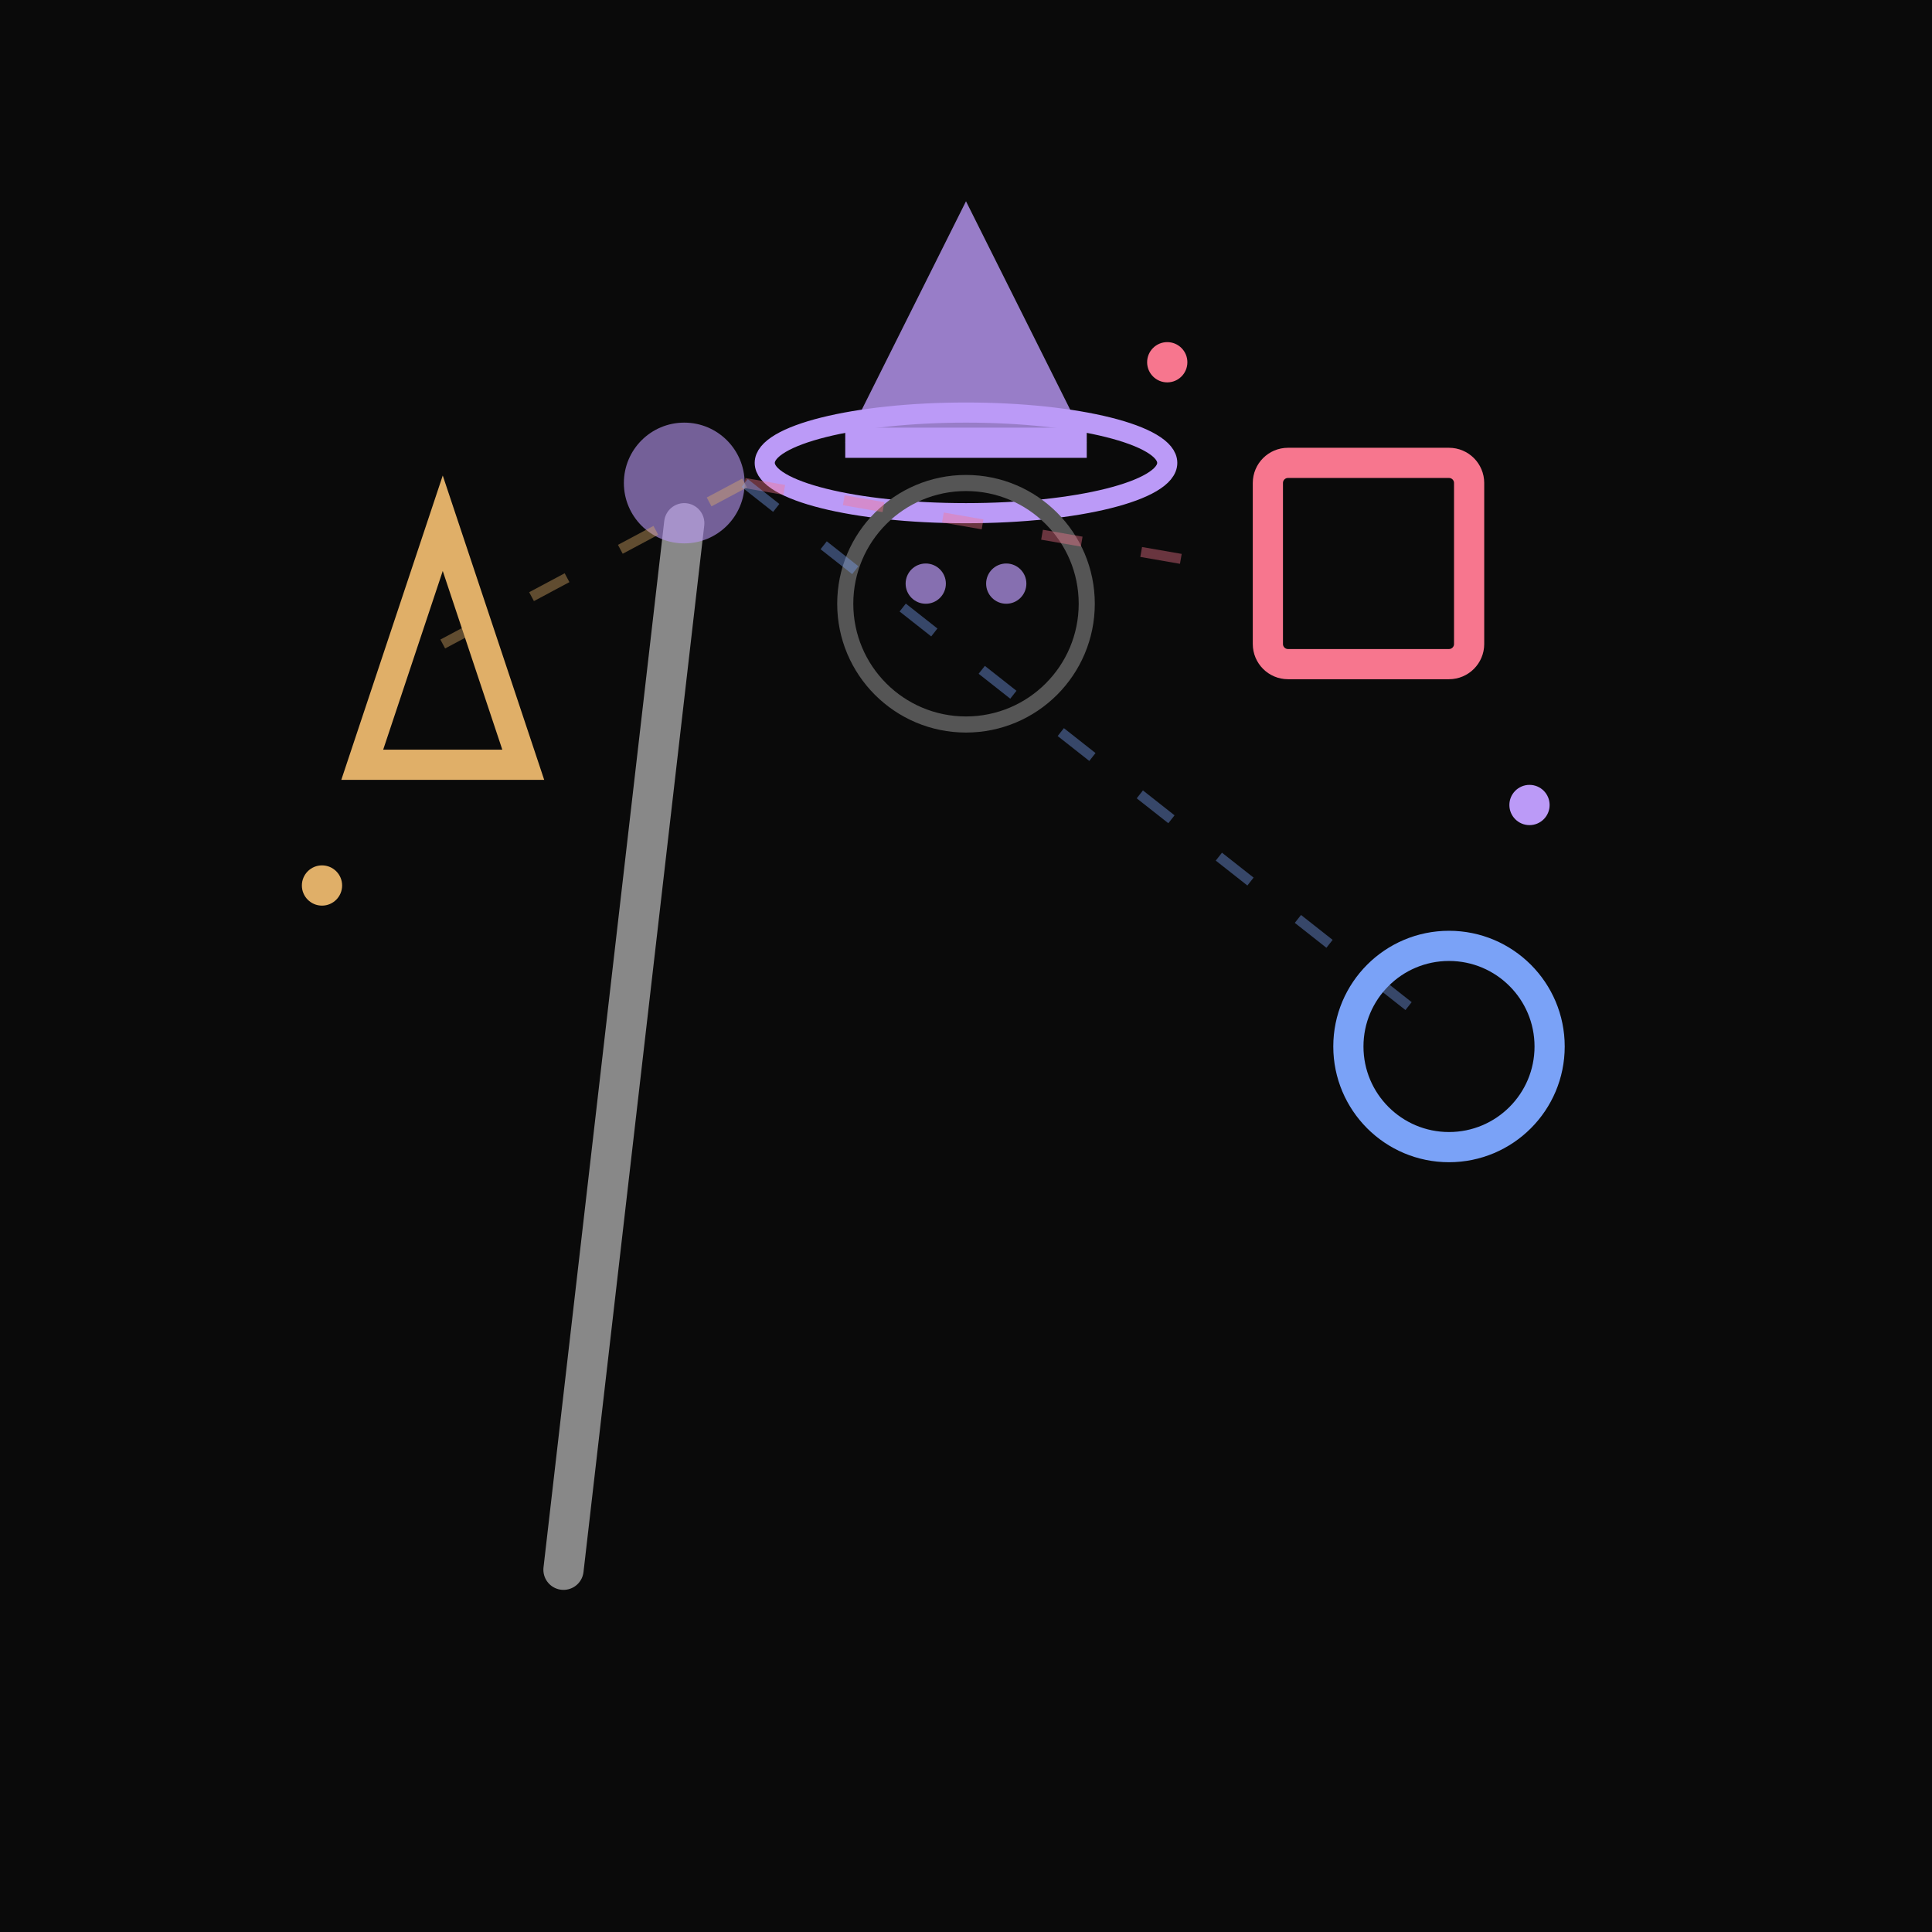
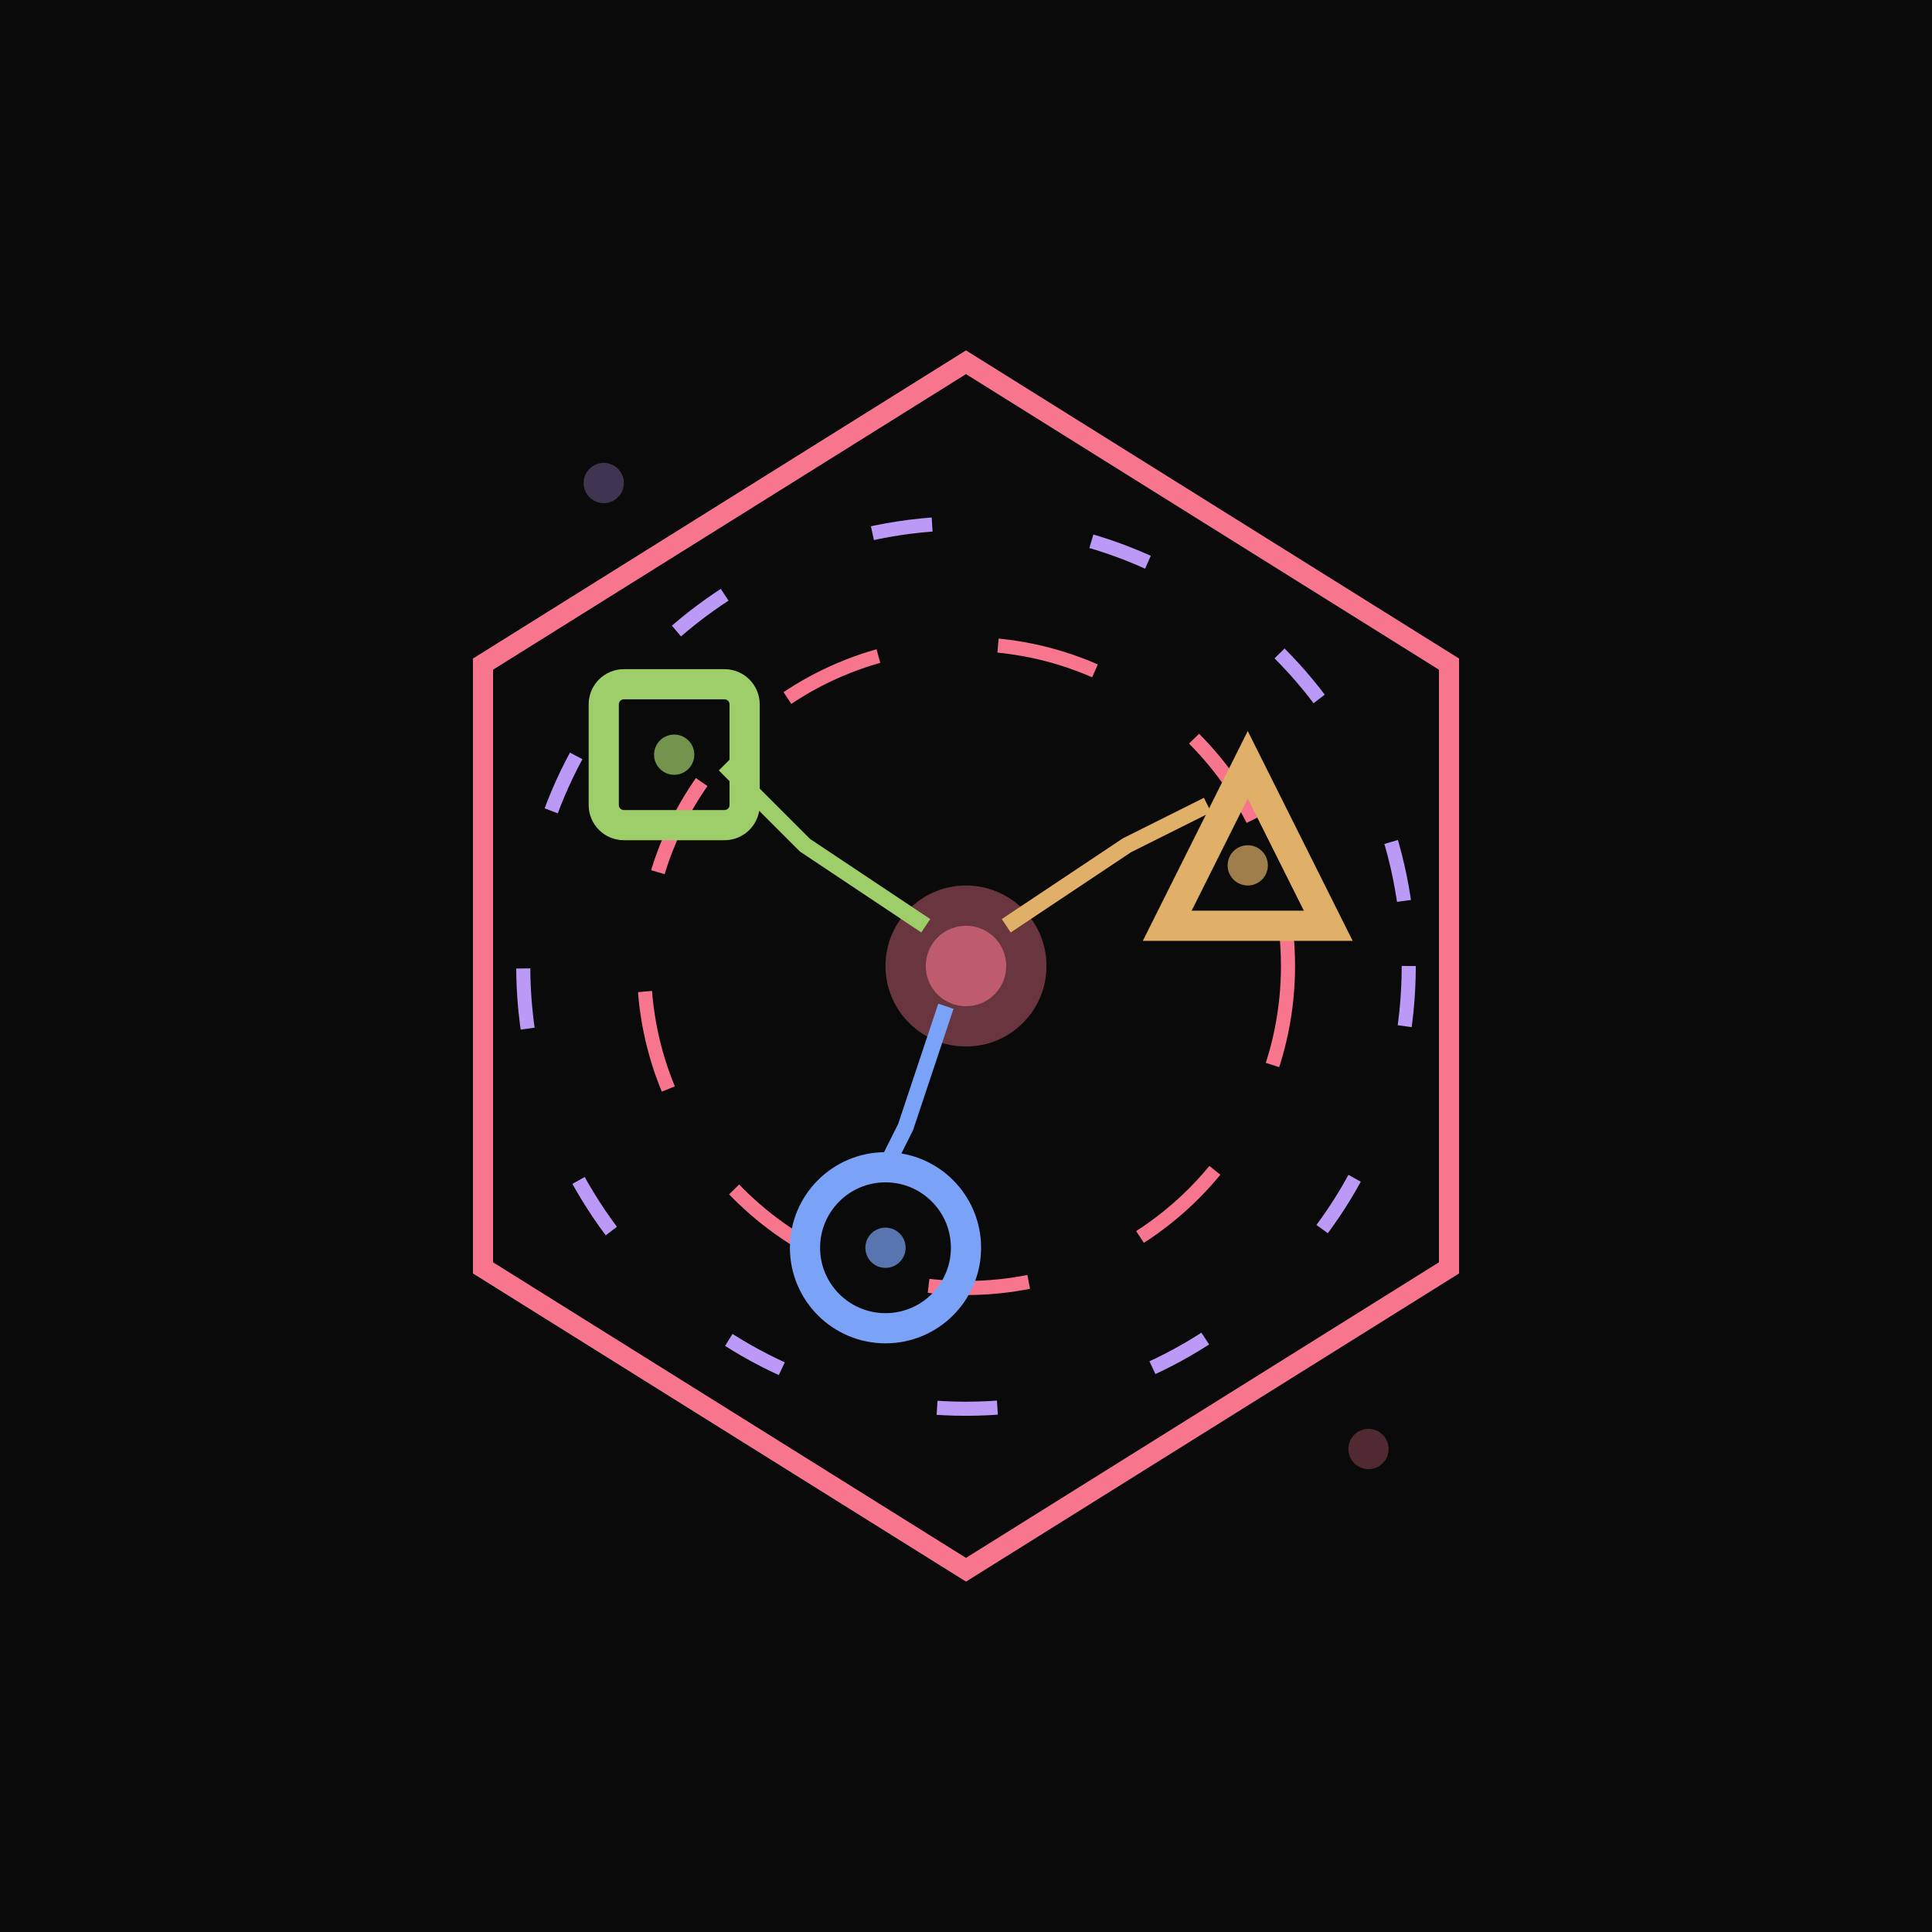
<svg xmlns="http://www.w3.org/2000/svg" width="96" height="96" viewBox="0 0 96 96">
  <style>
-     @keyframes staffGlow { 0%, 100% { opacity: 0.6; } 50% { opacity: 1; } }
-     @keyframes shapeRotate { 0% { transform: rotate(0deg); } 100% { transform: rotate(360deg); } }
-     @keyframes floatUp { 0%, 100% { transform: translateY(0); opacity: 0.7; } 50% { transform: translateY(-3px); opacity: 1; } }
-     @keyframes sparkle { 0%, 100% { opacity: 0; r: 1; } 50% { opacity: 1; r: 1.5; } }
-     .staff-glow { animation: staffGlow 2s ease-in-out infinite; }
-     .shape1 { animation: floatUp 2s ease-in-out infinite; transform-origin: 68px 28px; }
-     .shape2 { animation: floatUp 2.5s ease-in-out 0.4s infinite; transform-origin: 22px 32px; }
-     .shape3 { animation: floatUp 2s ease-in-out 0.8s infinite; transform-origin: 72px 52px; }
-     .spin { animation: shapeRotate 6s linear infinite; transform-origin: 68px 28px; }
-     .spark1 { animation: sparkle 1.5s ease-in-out infinite; }
-     .spark2 { animation: sparkle 1.5s ease-in-out 0.5s infinite; }
-     .spark3 { animation: sparkle 1.5s ease-in-out 1s infinite; }
+     @keyframes arenaFlicker { 0%, 100% { stroke-opacity: 0.3; } 30% { stroke-opacity: 0.8; } 60% { stroke-opacity: 0.2; } }
+     @keyframes chaosSpin { 0% { transform: rotate(0deg); } 100% { transform: rotate(360deg); } }
+     @keyframes chaosSpinReverse { 0% { transform: rotate(360deg); } 100% { transform: rotate(0deg); } }
+     @keyframes pulse { 0%, 100% { opacity: 0.4; } 50% { opacity: 1; } }
+     @keyframes float1 { 0%, 100% { transform: translate(0,0); } 50% { transform: translate(2px,-3px); } }
+     @keyframes float2 { 0%, 100% { transform: translate(0,0); } 50% { transform: translate(-3px,2px); } }
+     @keyframes float3 { 0%, 100% { transform: translate(0,0); } 50% { transform: translate(1px,3px); } }
+     @keyframes zap { 0%, 80%, 100% { opacity: 0; } 85%, 95% { opacity: 0.9; } }
+     .arena { animation: arenaFlicker 3s ease-in-out infinite; }
+     .ring1 { animation: chaosSpin 8s linear infinite; transform-origin: 48px 48px; }
+     .ring2 { animation: chaosSpinReverse 12s linear infinite; transform-origin: 48px 48px; }
+     .piece1 { animation: float1 2s ease-in-out infinite; }
+     .piece2 { animation: float2 2.5s ease-in-out 0.3s infinite; }
+     .piece3 { animation: float3 1.8s ease-in-out 0.6s infinite; }
+     .core { animation: pulse 1.5s ease-in-out infinite; }
+     .bolt1 { animation: zap 2s ease-in-out infinite; }
+     .bolt2 { animation: zap 2s ease-in-out 0.7s infinite; }
+     .bolt3 { animation: zap 2s ease-in-out 1.4s infinite; }
  </style>
  <rect width="96" height="96" fill="#0a0a0a" />
-   <polygon points="42,22 48,10 54,22" fill="#bb9af7" opacity="0.8" />
-   <line x1="42" y1="22" x2="54" y2="22" stroke="#bb9af7" stroke-width="1.5" />
-   <ellipse cx="48" cy="23" rx="10" ry="2.5" fill="none" stroke="#bb9af7" stroke-width="1" />
-   <circle cx="48" cy="30" r="6" fill="none" stroke="#555" stroke-width="0.8" />
-   <circle cx="46" cy="29" r="1" fill="#bb9af7" opacity="0.7" />
-   <circle cx="50" cy="29" r="1" fill="#bb9af7" opacity="0.7" />
-   <line x1="34" y1="26" x2="28" y2="78" stroke="#888" stroke-width="2" stroke-linecap="round" />
-   <circle class="staff-glow" cx="34" cy="24" r="3" fill="#bb9af7" opacity="0.6" />
-   <g class="spin">
-     <rect class="shape1" x="63" y="23" width="10" height="10" fill="none" stroke="#f7768e" stroke-width="1.5" rx="1" />
+   <polygon class="arena" points="48,18 72,33 72,63 48,78 24,63 24,33" fill="none" stroke="#f7768e" stroke-width="1" />
+   <g class="ring1">
+     <circle cx="48" cy="48" r="22" fill="none" stroke="#bb9af7" stroke-width="0.7" stroke-dasharray="3,8" />
  </g>
-   <g class="shape2">
-     <polygon points="22,26 18,38 26,38" fill="none" stroke="#e0af68" stroke-width="1.5" />
+   <g class="ring2">
+     <circle cx="48" cy="48" r="16" fill="none" stroke="#f7768e" stroke-width="0.7" stroke-dasharray="5,6" />
  </g>
-   <g class="shape3">
-     <circle cx="72" cy="52" r="5" fill="none" stroke="#7aa2f7" stroke-width="1.5" />
+   <g class="piece1">
+     <rect x="30" y="34" width="7" height="7" rx="1" fill="none" stroke="#9ece6a" stroke-width="1.5" />
+     <circle cx="33.5" cy="37.5" r="1" fill="#9ece6a" opacity="0.7" />
  </g>
-   <line x1="37" y1="24" x2="60" y2="28" stroke="#f7768e" stroke-width="0.5" opacity="0.4" stroke-dasharray="2,3" />
-   <line x1="37" y1="24" x2="22" y2="32" stroke="#e0af68" stroke-width="0.5" opacity="0.4" stroke-dasharray="2,3" />
-   <line x1="37" y1="24" x2="70" y2="50" stroke="#7aa2f7" stroke-width="0.5" opacity="0.4" stroke-dasharray="2,3" />
-   <circle class="spark1" cx="58" cy="18" r="1" fill="#f7768e" />
-   <circle class="spark2" cx="76" cy="40" r="1" fill="#bb9af7" />
-   <circle class="spark3" cx="16" cy="44" r="1" fill="#e0af68" />
+   <g class="piece2">
+     <polygon points="62,38 58,46 66,46" fill="none" stroke="#e0af68" stroke-width="1.5" />
+     <circle cx="62" cy="43" r="1" fill="#e0af68" opacity="0.7" />
+   </g>
+   <g class="piece3">
+     <circle cx="44" cy="62" r="4" fill="none" stroke="#7aa2f7" stroke-width="1.5" />
+     <circle cx="44" cy="62" r="1" fill="#7aa2f7" opacity="0.7" />
+   </g>
+   <circle class="core" cx="48" cy="48" r="4" fill="#f7768e" opacity="0.4" />
+   <circle cx="48" cy="48" r="2" fill="#f7768e" opacity="0.6" />
+   <polyline class="bolt1" points="46,46 40,42 36,38" fill="none" stroke="#9ece6a" stroke-width="0.8" />
+   <polyline class="bolt2" points="50,46 56,42 60,40" fill="none" stroke="#e0af68" stroke-width="0.8" />
+   <polyline class="bolt3" points="47,50 45,56 44,58" fill="none" stroke="#7aa2f7" stroke-width="0.8" />
+   <circle cx="30" cy="24" r="1" fill="#bb9af7" opacity="0.3" />
+   <circle cx="68" cy="72" r="1" fill="#f7768e" opacity="0.3" />
</svg>
